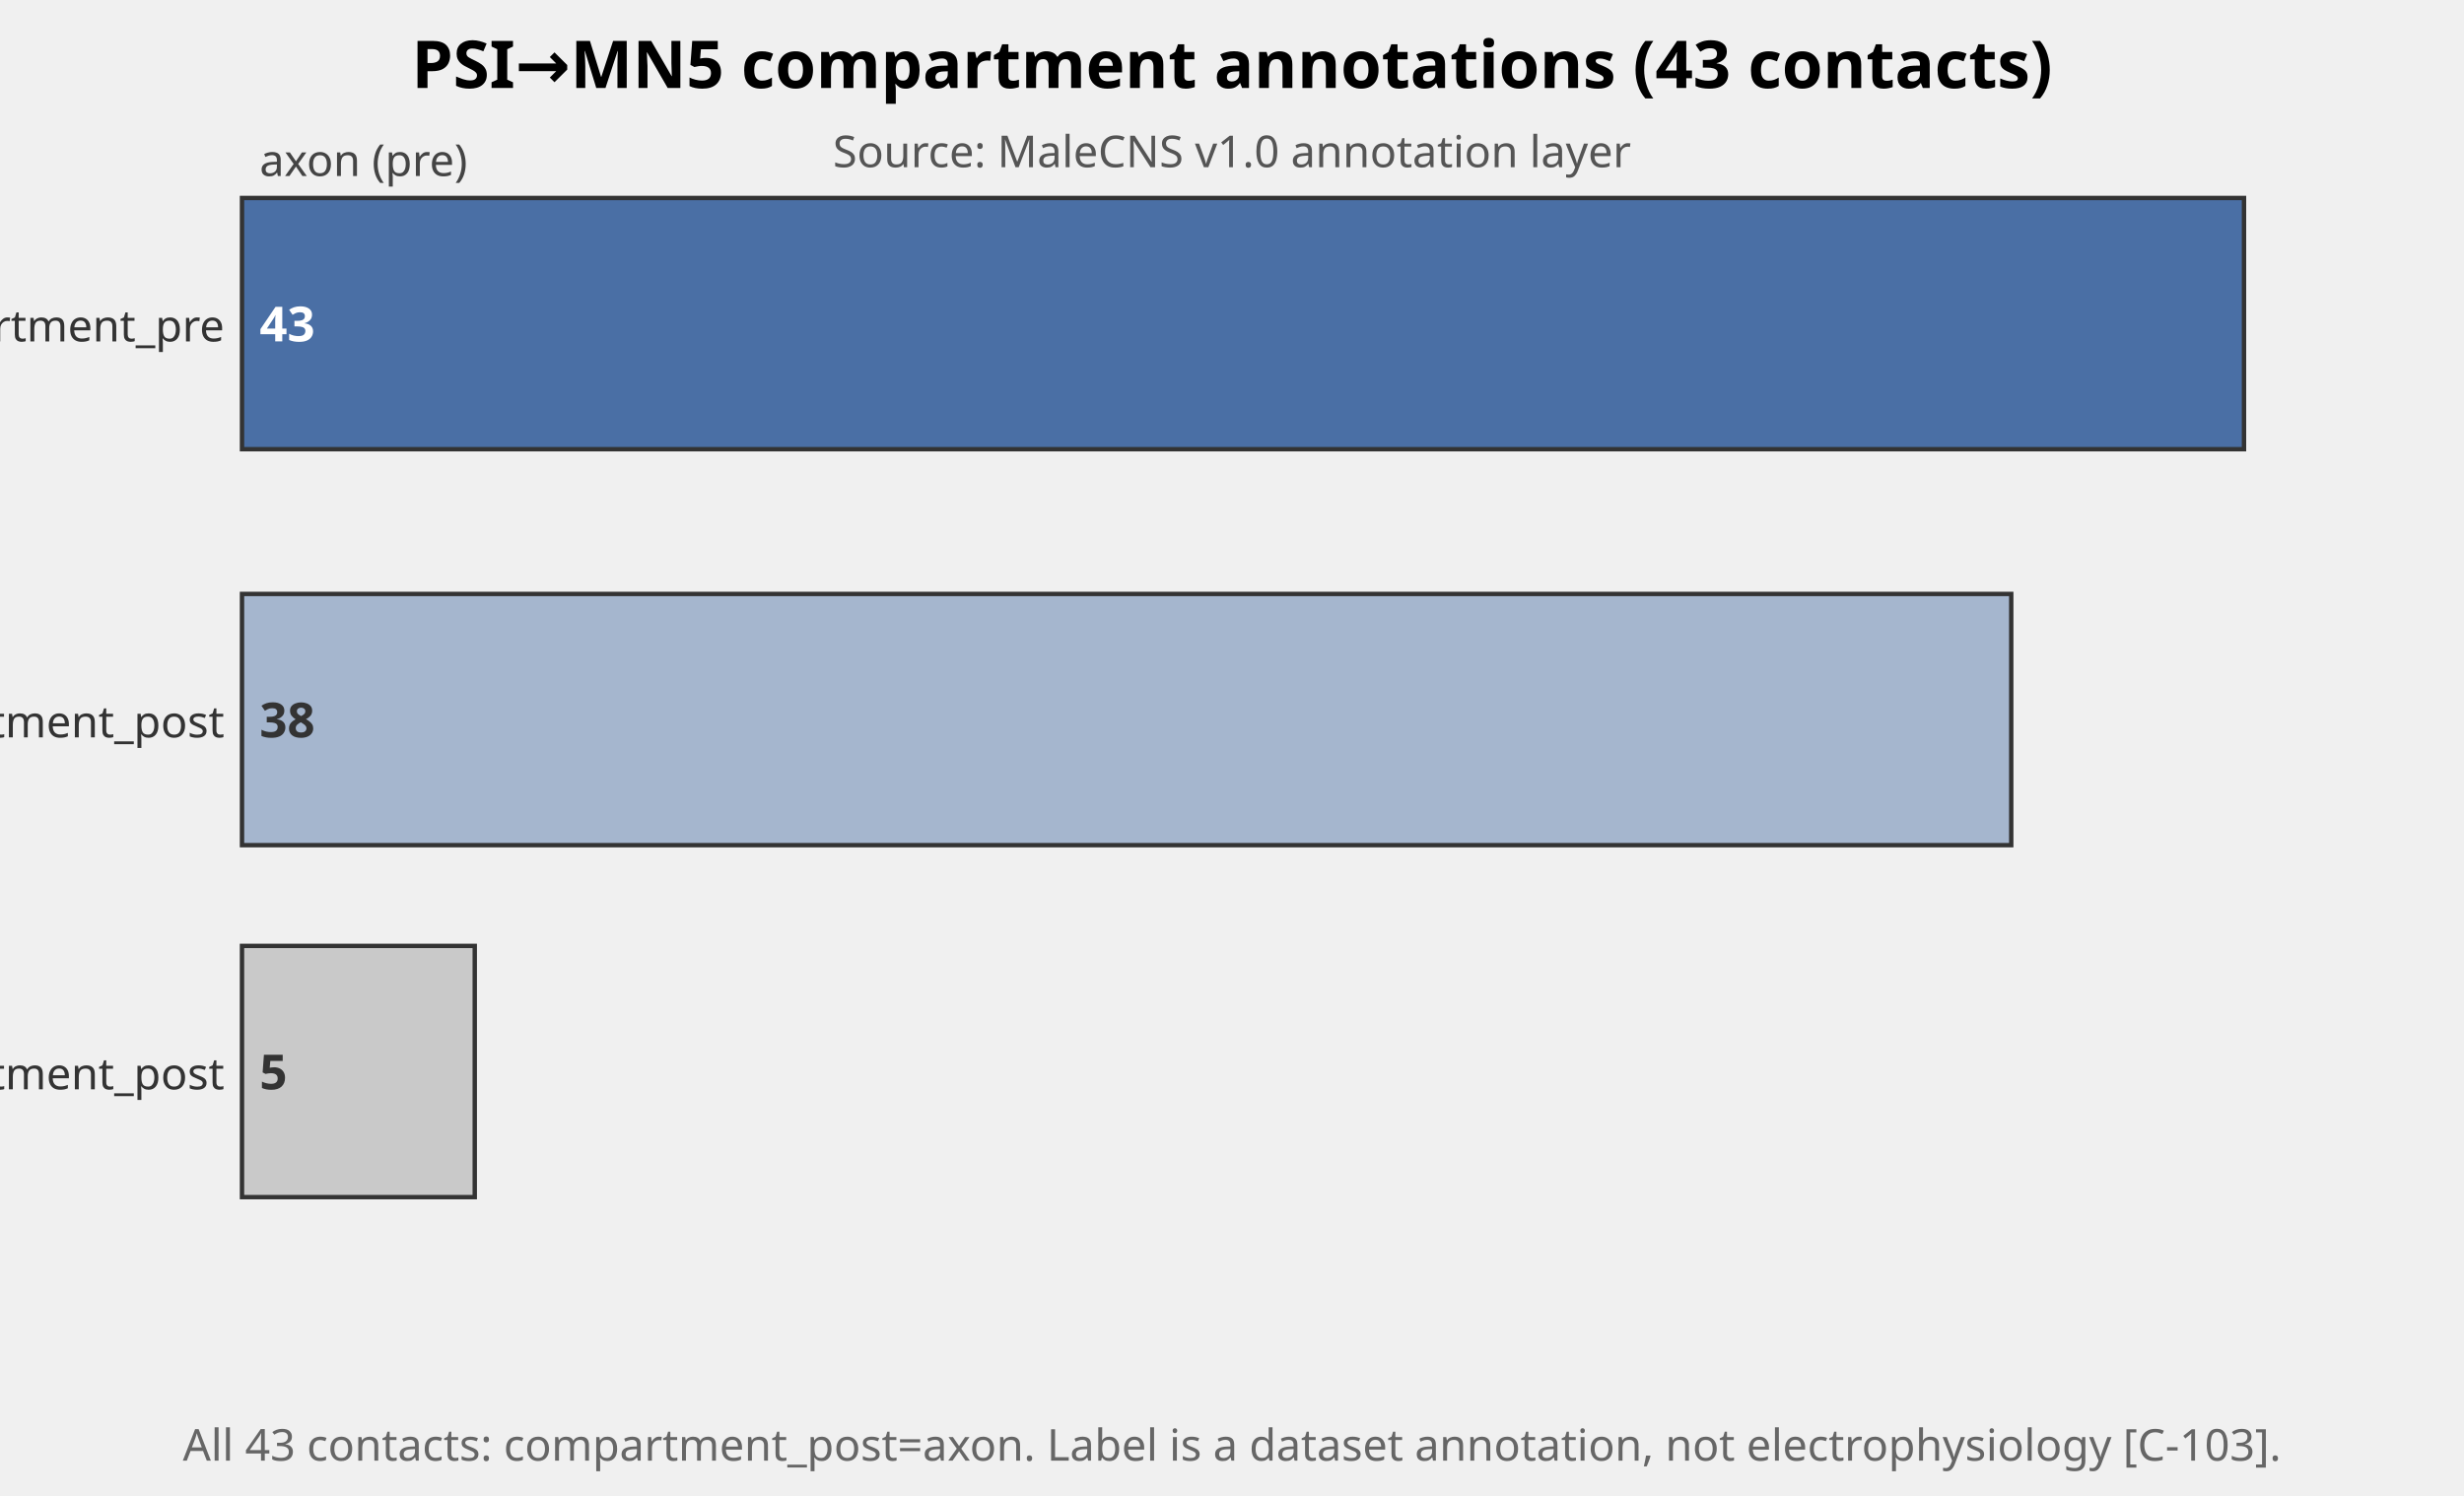
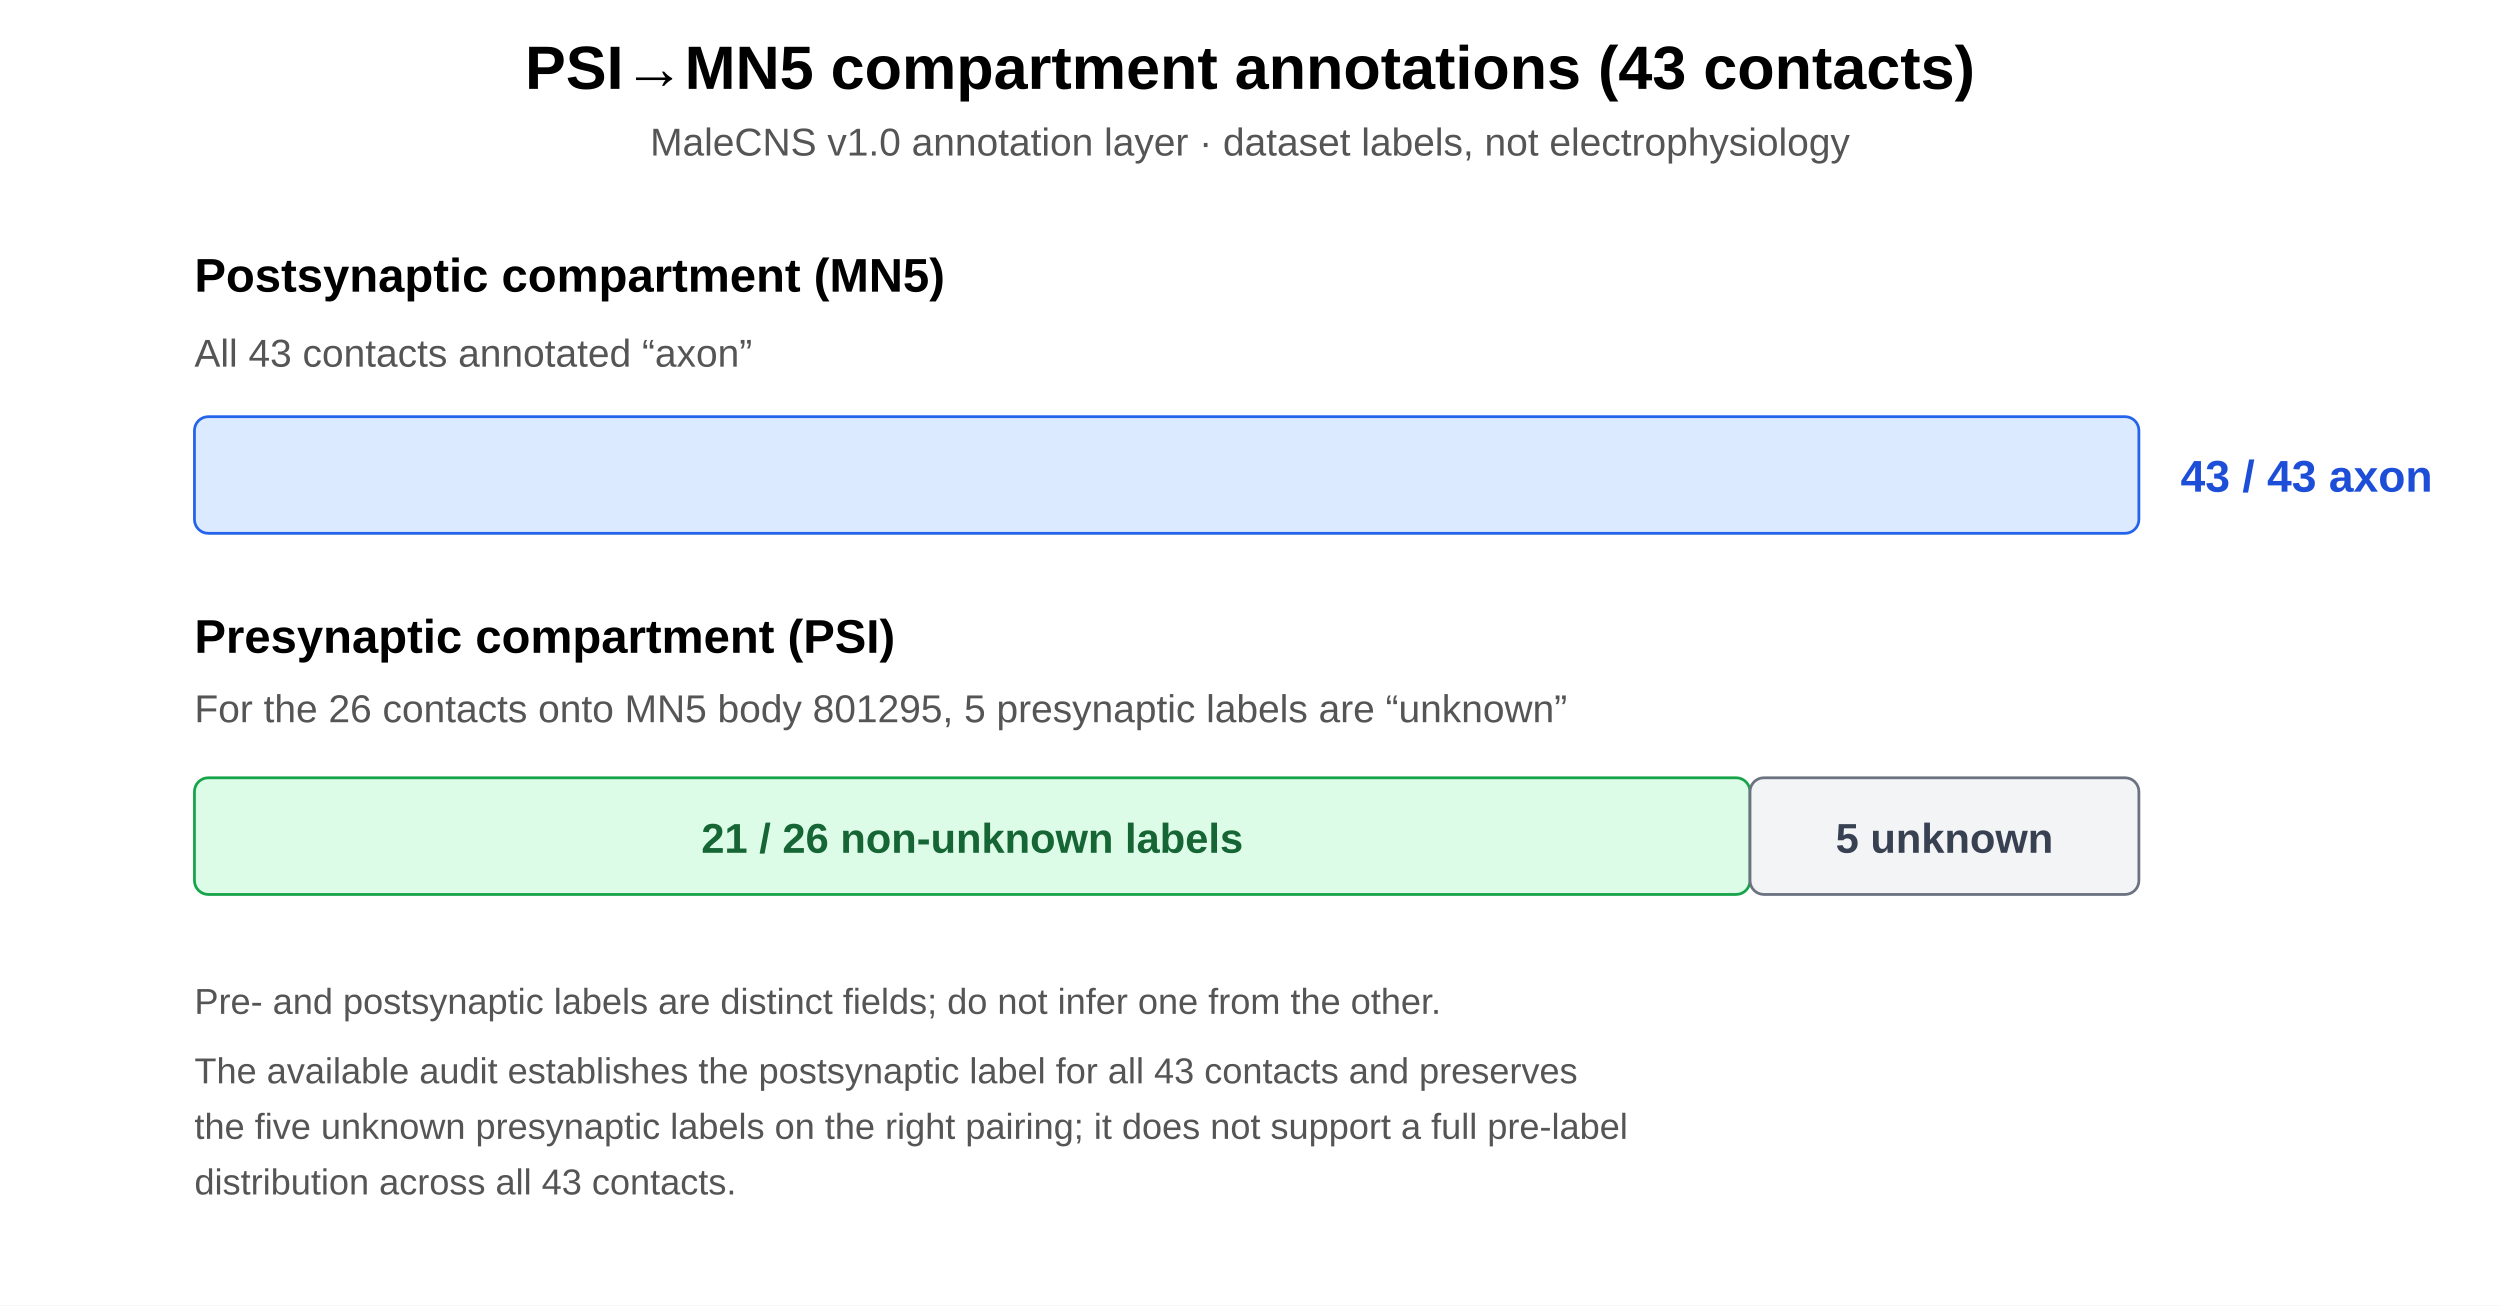
- <svg xmlns="http://www.w3.org/2000/svg" viewBox="0 0 560 340" width="560" height="340" font-family="sans-serif">
-   <text x="280.0" y="20" text-anchor="middle" font-size="15" font-weight="bold">PSI→MN5 compartment annotations (43 contacts)</text>
-   <text x="280.0" y="38" text-anchor="middle" font-size="10" fill="#555">Source: MaleCNS v1.0 annotation layer</text>
-   <rect x="55" y="45.0" width="455.0" height="57.1" fill="#4a6fa5" stroke="#333" />
-   <text x="59" y="77.6" font-size="11" fill="#fff" font-weight="bold">43</text>
-   <text x="59" y="40.0" font-size="10" fill="#444">axon (pre)</text>
-   <text x="51" y="77.6" font-size="10" text-anchor="end" fill="#333">compartment_pre</text>
-   <rect x="55" y="135.0" width="402.1" height="57.1" fill="#4a6fa5" fill-opacity="0.45" stroke="#333" />
-   <text x="59" y="167.6" font-size="11" fill="#333" font-weight="bold">38</text>
-   <text x="51" y="167.6" font-size="10" text-anchor="end" fill="#333">compartment_post</text>
-   <rect x="55" y="215.0" width="52.9" height="57.1" fill="#999999" fill-opacity="0.45" stroke="#333" />
-   <text x="59" y="247.6" font-size="11" fill="#333" font-weight="bold">5</text>
-   <text x="51" y="247.6" font-size="10" text-anchor="end" fill="#333">compartment_post</text>
-   <text x="280.0" y="332" text-anchor="middle" font-size="10" fill="#666">All 43 contacts: compartment_post=axon. Label is a dataset annotation, not electrophysiology [C-103].</text>
+ <svg xmlns="http://www.w3.org/2000/svg" width="900" height="470" viewBox="0 0 900 470" font-family="Arial, sans-serif">
+   <rect width="900" height="470" fill="#fff" />
+   <text x="450" y="32" text-anchor="middle" font-size="22" font-weight="bold">PSI→MN5 compartment annotations (43 contacts)</text>
+   <text x="450" y="56" text-anchor="middle" font-size="14" fill="#555">MaleCNS v1.0 annotation layer · dataset labels, not electrophysiology</text>
+   <text x="70" y="105" font-size="17" font-weight="bold">Postsynaptic compartment (MN5)</text>
+   <text x="70" y="132" font-size="14" fill="#555">All 43 contacts annotated “axon”</text>
+   <rect x="70" y="150" width="700" height="42" rx="5" fill="#dbeafe" stroke="#2563eb" />
+   <text x="785" y="177" font-size="16" font-weight="bold" fill="#1d4ed8">43 / 43 axon</text>
+   <text x="70" y="235" font-size="17" font-weight="bold">Presynaptic compartment (PSI)</text>
+   <text x="70" y="260" font-size="14" fill="#555">For the 26 contacts onto MN5 body 801295, 5 presynaptic labels are “unknown”</text>
+   <rect x="70" y="280" width="560" height="42" rx="5" fill="#dcfce7" stroke="#16a34a" />
+   <rect x="630" y="280" width="140" height="42" rx="5" fill="#f3f4f6" stroke="#6b7280" />
+   <text x="350" y="307" text-anchor="middle" font-size="15" font-weight="bold" fill="#166534">21 / 26 non-unknown labels</text>
+   <text x="700" y="307" text-anchor="middle" font-size="15" font-weight="bold" fill="#374151">5 unknown</text>
+   <text x="70" y="365" font-size="13" fill="#555">Pre- and postsynaptic labels are distinct fields; do not infer one from the other.</text>
+   <text x="70" y="390" font-size="13" fill="#555">The available audit establishes the postsynaptic label for all 43 contacts and preserves</text>
+   <text x="70" y="410" font-size="13" fill="#555">the five unknown presynaptic labels on the right pairing; it does not support a full pre-label</text>
+   <text x="70" y="430" font-size="13" fill="#555">distribution across all 43 contacts.</text>
</svg>
